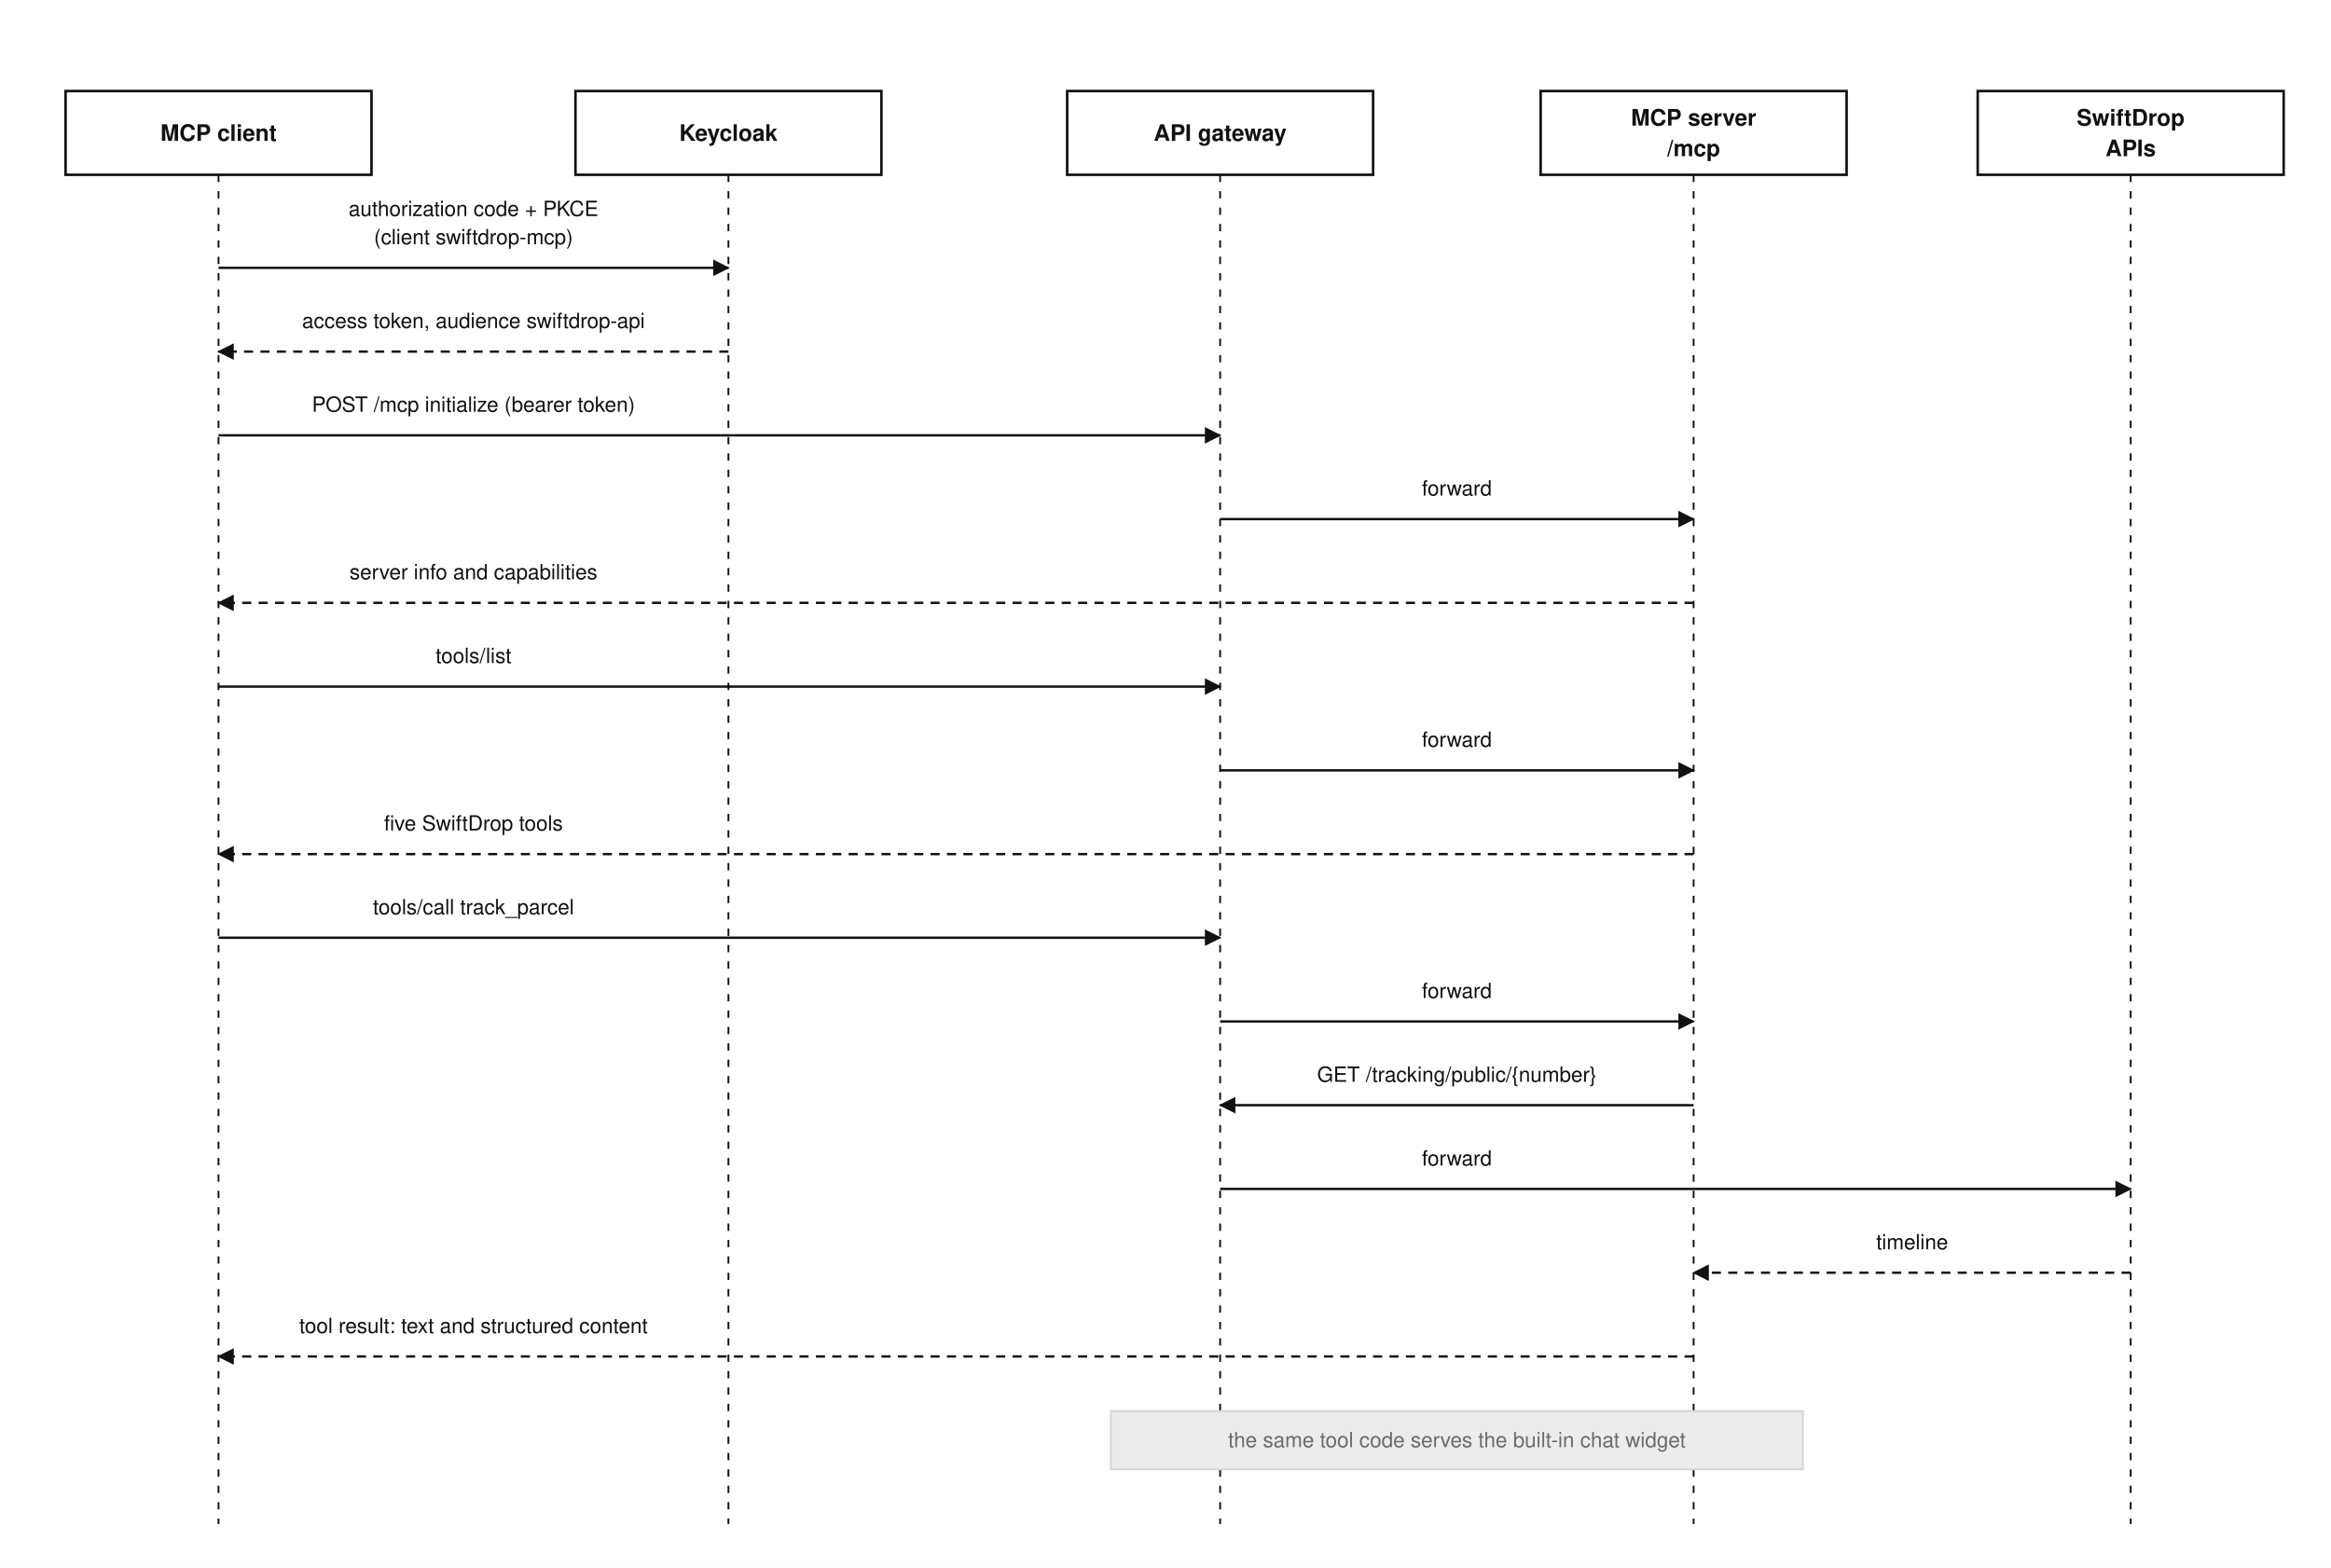
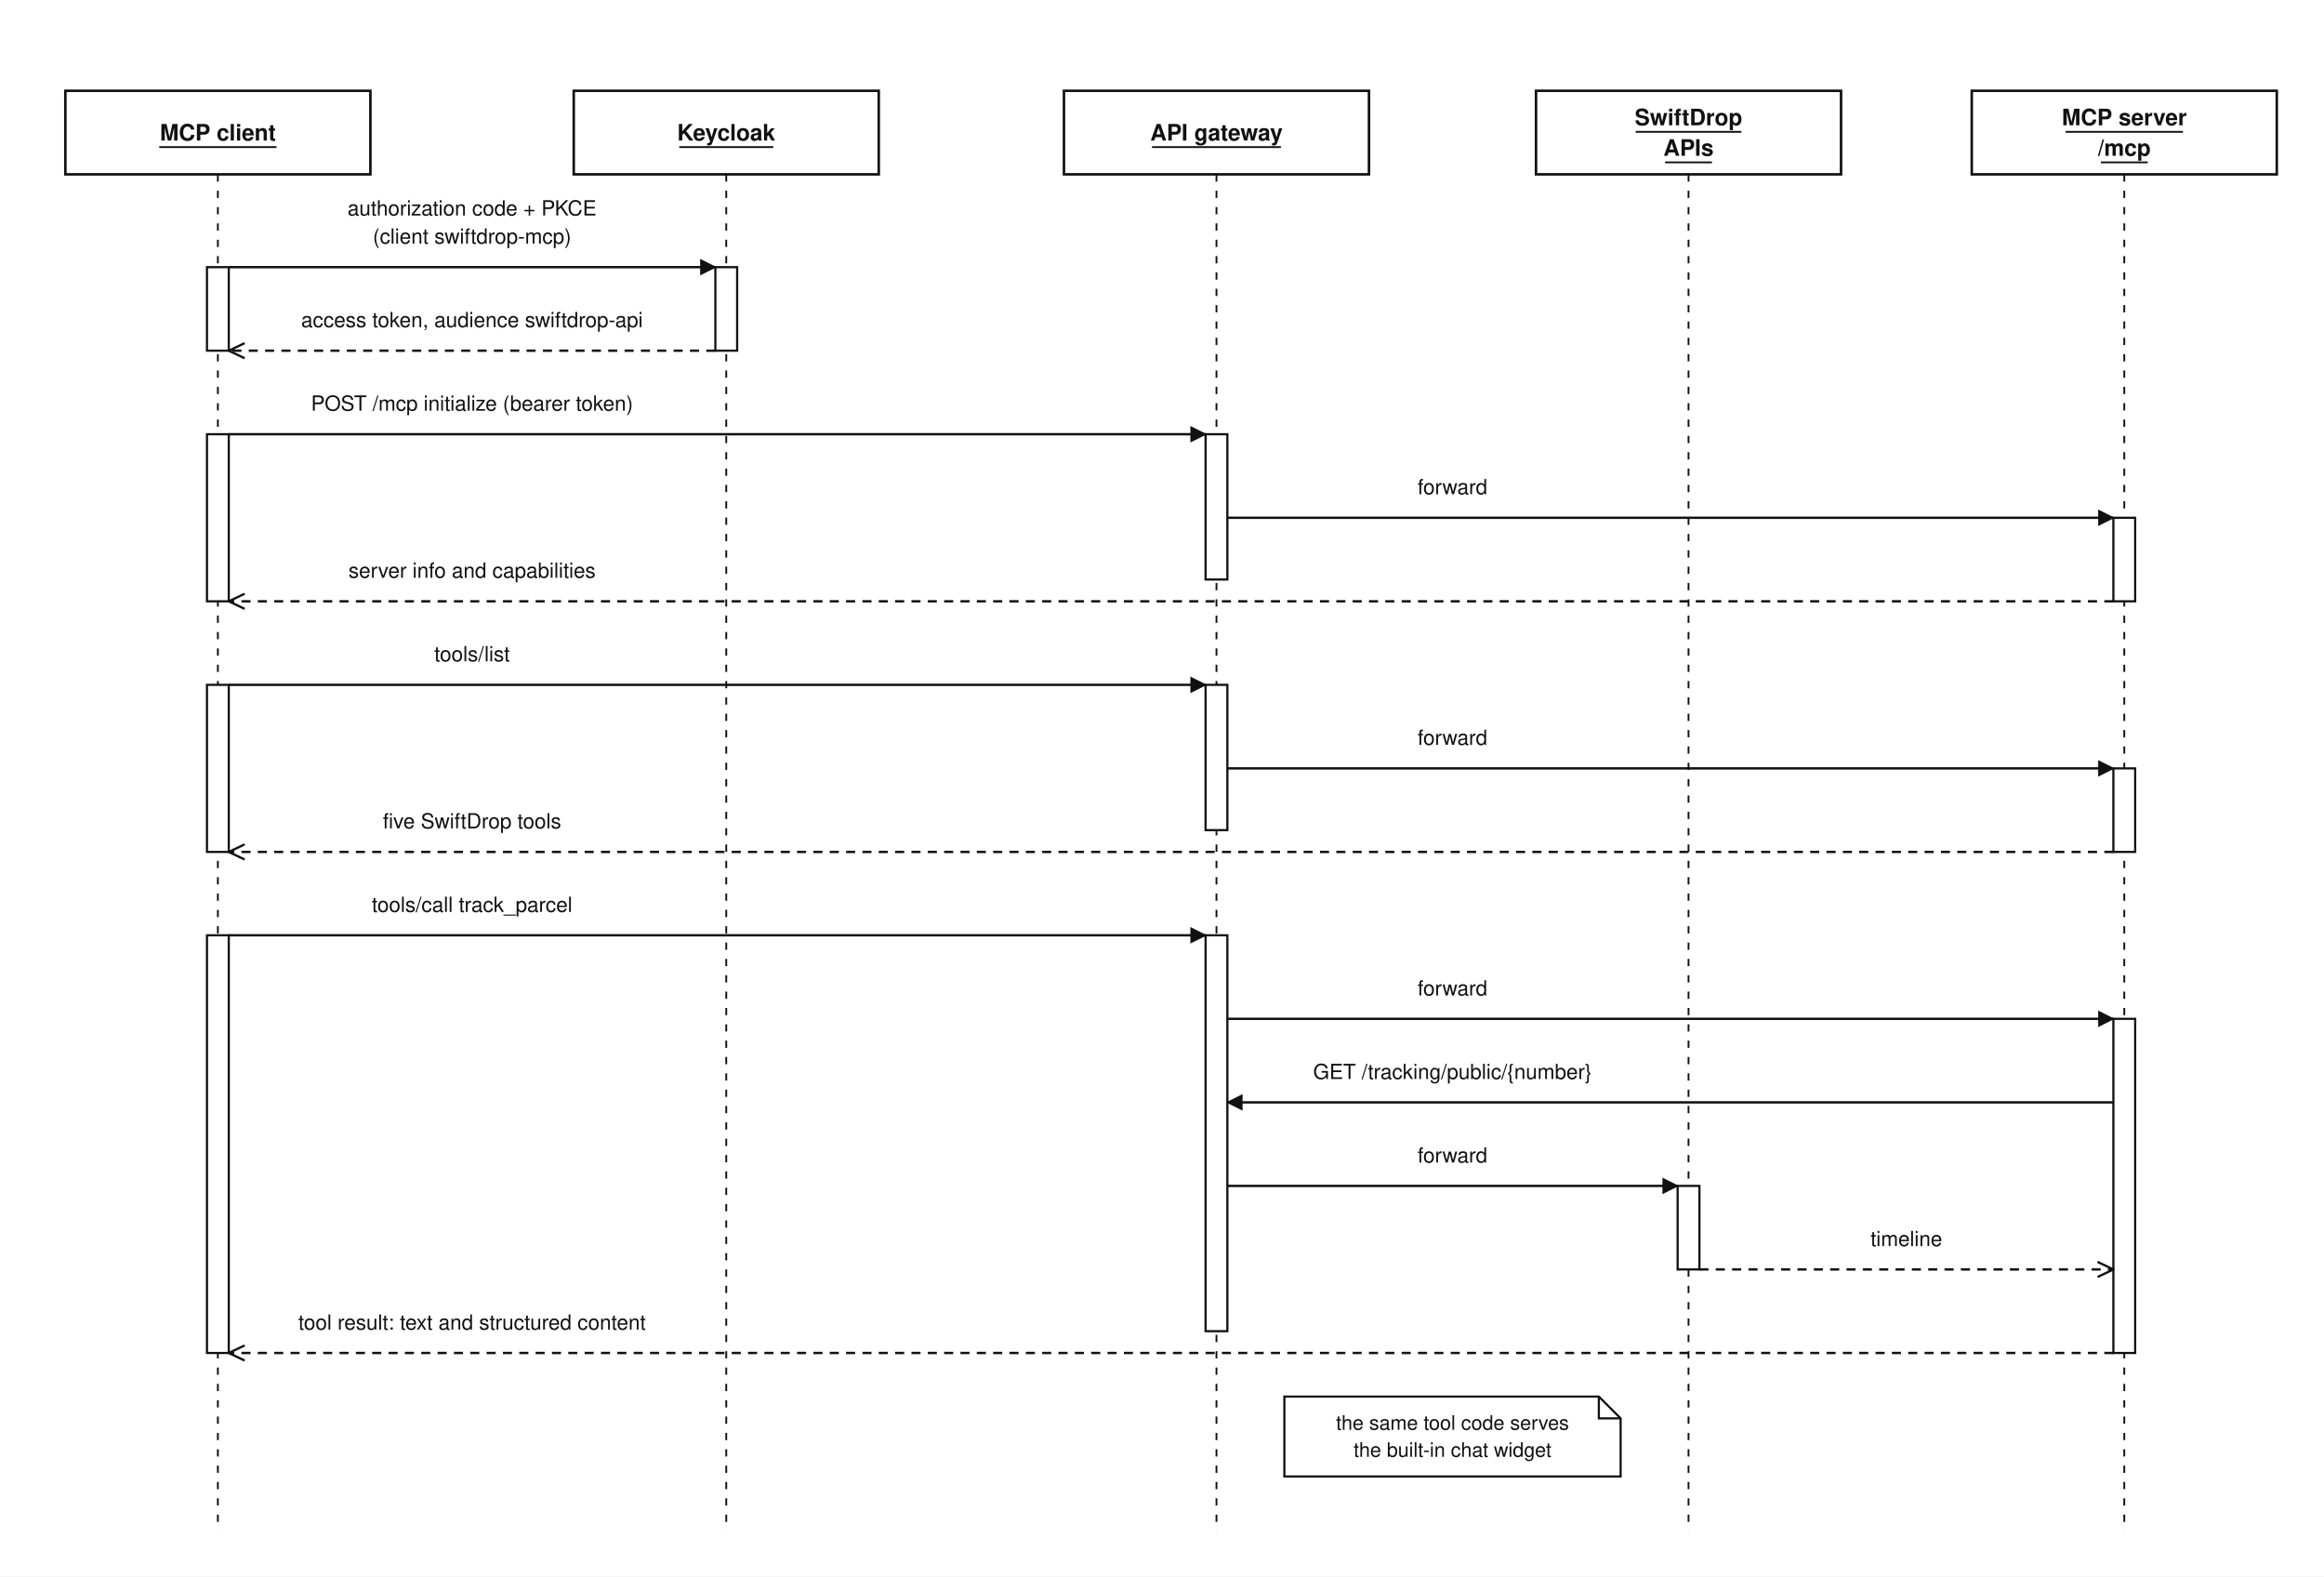
- <svg xmlns="http://www.w3.org/2000/svg" viewBox="0 0 1280 861.05" width="1280" height="861.05" role="img" aria-label="Sequence: an external MCP client uses SwiftDrop tools">
+ <svg xmlns="http://www.w3.org/2000/svg" viewBox="0 0 1280 868" width="1280" height="868" role="img" aria-label="Sequence: an external MCP client uses SwiftDrop tools">
  <defs>
    <marker id="a" viewBox="0 0 10 10" refX="9.2" refY="5" markerWidth="7" markerHeight="7" orient="auto-start-reverse">
      <path d="M0 0 L10 5 L0 10 z" fill="#111111" />
    </marker>
    <marker id="o" viewBox="0 0 10 10" refX="9.2" refY="5" markerWidth="8" markerHeight="8" orient="auto-start-reverse">
      <path d="M0.5 0.5 L9.5 5 L0.5 9.5 z" fill="#ffffff" stroke="#111111" stroke-width="1.2" />
    </marker>
    <marker id="v" viewBox="0 0 10 10" refX="9.4" refY="5" markerWidth="8" markerHeight="8" orient="auto-start-reverse">
      <path d="M1 1 L9.4 5 L1 9" fill="none" stroke="#111111" stroke-width="1.2" />
    </marker>
    <marker id="one" viewBox="0 0 16 16" refX="16" refY="8" markerWidth="16" markerHeight="16" markerUnits="userSpaceOnUse" orient="auto-start-reverse">
      <path d="M8 2 V14 M12 2 V14" fill="none" stroke="#111111" stroke-width="1.3" />
    </marker>
    <marker id="many" viewBox="0 0 16 16" refX="16" refY="8" markerWidth="16" markerHeight="16" markerUnits="userSpaceOnUse" orient="auto-start-reverse">
      <path d="M8 8 L16 1 M8 8 L16 8 M8 8 L16 15" fill="none" stroke="#111111" stroke-width="1.3" />
      <circle cx="4" cy="8" r="3" fill="#ffffff" stroke="#111111" stroke-width="1.3" />
    </marker>
+     <marker id="zeroone" viewBox="0 0 16 16" refX="16" refY="8" markerWidth="16" markerHeight="16" markerUnits="userSpaceOnUse" orient="auto-start-reverse">
+       <path d="M12 2 V14" fill="none" stroke="#111111" stroke-width="1.3" />
+       <circle cx="5" cy="8" r="3" fill="#ffffff" stroke="#111111" stroke-width="1.3" />
+     </marker>
+     <marker id="od" viewBox="0 0 22 12" refX="21.5" refY="6" markerWidth="22" markerHeight="12" markerUnits="userSpaceOnUse" orient="auto-start-reverse">
+       <path d="M0.5 6 L11 0.7 L21.5 6 L11 11.3 z" fill="#ffffff" stroke="#111111" stroke-width="1.2" />
+     </marker>
+     <marker id="fd" viewBox="0 0 22 12" refX="21.5" refY="6" markerWidth="22" markerHeight="12" markerUnits="userSpaceOnUse" orient="auto-start-reverse">
+       <path d="M0.5 6 L11 0.7 L21.5 6 L11 11.3 z" fill="#111111" stroke="#111111" stroke-width="1.2" />
+     </marker>
  </defs>
-   <rect width="1280" height="861.05" fill="#ffffff" />
-   <line x1="120" y1="96" x2="120" y2="837.05" stroke="#111111" stroke-width="1" stroke-dasharray="4 5" />
-   <line x1="400" y1="96" x2="400" y2="837.05" stroke="#111111" stroke-width="1" stroke-dasharray="4 5" />
-   <line x1="670" y1="96" x2="670" y2="837.05" stroke="#111111" stroke-width="1" stroke-dasharray="4 5" />
-   <line x1="930" y1="96" x2="930" y2="837.05" stroke="#111111" stroke-width="1" stroke-dasharray="4 5" />
-   <line x1="1170" y1="96" x2="1170" y2="837.05" stroke="#111111" stroke-width="1" stroke-dasharray="4 5" />
+   <rect width="1280" height="868" fill="#ffffff" />
+   <line x1="120" y1="96" x2="120" y2="843.05" stroke="#111111" stroke-width="1" stroke-dasharray="4 5" />
+   <line x1="400" y1="96" x2="400" y2="843.05" stroke="#111111" stroke-width="1" stroke-dasharray="4 5" />
+   <line x1="670" y1="96" x2="670" y2="843.05" stroke="#111111" stroke-width="1" stroke-dasharray="4 5" />
+   <line x1="930" y1="96" x2="930" y2="843.05" stroke="#111111" stroke-width="1" stroke-dasharray="4 5" />
+   <line x1="1170" y1="96" x2="1170" y2="843.05" stroke="#111111" stroke-width="1" stroke-dasharray="4 5" />
+   <rect x="114" y="147.1" width="12" height="46.0" fill="#ffffff" stroke="#111111" stroke-width="1.2" />
+   <rect x="114" y="239.1" width="12" height="92.0" fill="#ffffff" stroke="#111111" stroke-width="1.2" />
+   <rect x="114" y="377.1" width="12" height="92.0" fill="#ffffff" stroke="#111111" stroke-width="1.2" />
+   <rect x="114" y="515.0" width="12" height="230.0" fill="#ffffff" stroke="#111111" stroke-width="1.2" />
+   <rect x="394" y="147.1" width="12" height="46.0" fill="#ffffff" stroke="#111111" stroke-width="1.2" />
+   <rect x="664" y="239.1" width="12" height="80.0" fill="#ffffff" stroke="#111111" stroke-width="1.2" />
+   <rect x="664" y="377.1" width="12" height="80.0" fill="#ffffff" stroke="#111111" stroke-width="1.2" />
+   <rect x="664" y="515.0" width="12" height="218.0" fill="#ffffff" stroke="#111111" stroke-width="1.2" />
+   <rect x="924" y="653.0" width="12" height="46.0" fill="#ffffff" stroke="#111111" stroke-width="1.2" />
+   <rect x="1164" y="285.1" width="12" height="46.0" fill="#ffffff" stroke="#111111" stroke-width="1.2" />
+   <rect x="1164" y="423.1" width="12" height="46.0" fill="#ffffff" stroke="#111111" stroke-width="1.2" />
+   <rect x="1164" y="561.0" width="12" height="184.0" fill="#ffffff" stroke="#111111" stroke-width="1.2" />
+   <path d="M126.0 147.1 L394.0 147.1" fill="none" stroke="#111111" stroke-width="1.3" marker-end="url(#a)" />
+   <path d="M394.0 193.1 L126.0 193.1" fill="none" stroke="#111111" stroke-width="1.3" stroke-dasharray="5 4" marker-end="url(#v)" />
+   <path d="M126.0 239.1 L664.0 239.1" fill="none" stroke="#111111" stroke-width="1.3" marker-end="url(#a)" />
+   <path d="M676.0 285.1 L1164.0 285.1" fill="none" stroke="#111111" stroke-width="1.3" marker-end="url(#a)" />
+   <path d="M1164.0 331.1 L126.0 331.1" fill="none" stroke="#111111" stroke-width="1.3" stroke-dasharray="5 4" marker-end="url(#v)" />
+   <path d="M126.0 377.1 L664.0 377.1" fill="none" stroke="#111111" stroke-width="1.3" marker-end="url(#a)" />
+   <path d="M676.0 423.1 L1164.0 423.1" fill="none" stroke="#111111" stroke-width="1.3" marker-end="url(#a)" />
+   <path d="M1164.0 469.1 L126.0 469.1" fill="none" stroke="#111111" stroke-width="1.3" stroke-dasharray="5 4" marker-end="url(#v)" />
+   <path d="M126.0 515.0 L664.0 515.0" fill="none" stroke="#111111" stroke-width="1.3" marker-end="url(#a)" />
+   <path d="M676.0 561.0 L1164.0 561.0" fill="none" stroke="#111111" stroke-width="1.3" marker-end="url(#a)" />
+   <path d="M1164.0 607.0 L676.0 607.0" fill="none" stroke="#111111" stroke-width="1.3" marker-end="url(#a)" />
+   <path d="M676.0 653.0 L924.0 653.0" fill="none" stroke="#111111" stroke-width="1.3" marker-end="url(#a)" />
+   <path d="M936.0 699.0 L1164.0 699.0" fill="none" stroke="#111111" stroke-width="1.3" stroke-dasharray="5 4" marker-end="url(#v)" />
+   <path d="M1164.0 745.0 L126.0 745.0" fill="none" stroke="#111111" stroke-width="1.3" stroke-dasharray="5 4" marker-end="url(#v)" />
  <rect x="36.0" y="50" width="168" height="46" fill="#ffffff" stroke="#111111" stroke-width="1.4" />
  <text x="120.0" y="73.0" font-size="12.5" font-weight="600" fill="#111111" text-anchor="middle" dominant-baseline="middle" font-family="Segoe UI, Helvetica Neue, Helvetica, Arial, sans-serif">MCP client</text>
+   <line x1="87.7" y1="81.0" x2="152.3" y2="81.0" stroke="#111111" stroke-width="1" />
  <rect x="316.0" y="50" width="168" height="46" fill="#ffffff" stroke="#111111" stroke-width="1.4" />
  <text x="400.0" y="73.0" font-size="12.5" font-weight="600" fill="#111111" text-anchor="middle" dominant-baseline="middle" font-family="Segoe UI, Helvetica Neue, Helvetica, Arial, sans-serif">Keycloak</text>
+   <line x1="374.1" y1="81.0" x2="425.9" y2="81.0" stroke="#111111" stroke-width="1" />
  <rect x="586.0" y="50" width="168" height="46" fill="#ffffff" stroke="#111111" stroke-width="1.4" />
  <text x="670.0" y="73.0" font-size="12.5" font-weight="600" fill="#111111" text-anchor="middle" dominant-baseline="middle" font-family="Segoe UI, Helvetica Neue, Helvetica, Arial, sans-serif">API gateway</text>
+   <line x1="634.5" y1="81.0" x2="705.5" y2="81.0" stroke="#111111" stroke-width="1" />
  <rect x="846.0" y="50" width="168" height="46" fill="#ffffff" stroke="#111111" stroke-width="1.4" />
-   <text x="930.0" y="64.6" font-size="12.5" font-weight="600" fill="#111111" text-anchor="middle" dominant-baseline="middle" font-family="Segoe UI, Helvetica Neue, Helvetica, Arial, sans-serif">MCP server</text>
-   <text x="930.0" y="81.4" font-size="12.5" font-weight="600" fill="#111111" text-anchor="middle" dominant-baseline="middle" font-family="Segoe UI, Helvetica Neue, Helvetica, Arial, sans-serif">/mcp</text>
+   <text x="930.0" y="64.6" font-size="12.5" font-weight="600" fill="#111111" text-anchor="middle" dominant-baseline="middle" font-family="Segoe UI, Helvetica Neue, Helvetica, Arial, sans-serif">SwiftDrop</text>
+   <text x="930.0" y="81.4" font-size="12.5" font-weight="600" fill="#111111" text-anchor="middle" dominant-baseline="middle" font-family="Segoe UI, Helvetica Neue, Helvetica, Arial, sans-serif">APIs</text>
+   <line x1="900.9" y1="72.6" x2="959.1" y2="72.6" stroke="#111111" stroke-width="1" />
+   <line x1="917.1" y1="89.4" x2="942.9" y2="89.4" stroke="#111111" stroke-width="1" />
  <rect x="1086.0" y="50" width="168" height="46" fill="#ffffff" stroke="#111111" stroke-width="1.4" />
-   <text x="1170.0" y="64.6" font-size="12.5" font-weight="600" fill="#111111" text-anchor="middle" dominant-baseline="middle" font-family="Segoe UI, Helvetica Neue, Helvetica, Arial, sans-serif">SwiftDrop</text>
-   <text x="1170.0" y="81.4" font-size="12.5" font-weight="600" fill="#111111" text-anchor="middle" dominant-baseline="middle" font-family="Segoe UI, Helvetica Neue, Helvetica, Arial, sans-serif">APIs</text>
-   <path d="M120.0 147.1 L400.0 147.1" fill="none" stroke="#111111" stroke-width="1.3" marker-end="url(#a)" />
+   <text x="1170.0" y="64.6" font-size="12.5" font-weight="600" fill="#111111" text-anchor="middle" dominant-baseline="middle" font-family="Segoe UI, Helvetica Neue, Helvetica, Arial, sans-serif">MCP server</text>
+   <text x="1170.0" y="81.4" font-size="12.5" font-weight="600" fill="#111111" text-anchor="middle" dominant-baseline="middle" font-family="Segoe UI, Helvetica Neue, Helvetica, Arial, sans-serif">/mcp</text>
+   <line x1="1137.7" y1="72.6" x2="1202.3" y2="72.6" stroke="#111111" stroke-width="1" />
+   <line x1="1157.1" y1="89.4" x2="1182.9" y2="89.4" stroke="#111111" stroke-width="1" />
  <rect x="179.2" y="104.0" width="161.5" height="37.0" fill="#ffffff" />
  <text x="260.0" y="114.8" font-size="11.5" font-weight="400" fill="#111111" text-anchor="middle" dominant-baseline="middle" font-family="Segoe UI, Helvetica Neue, Helvetica, Arial, sans-serif">authorization code + PKCE</text>
  <text x="260.0" y="130.3" font-size="11.5" font-weight="400" fill="#111111" text-anchor="middle" dominant-baseline="middle" font-family="Segoe UI, Helvetica Neue, Helvetica, Arial, sans-serif">(client swiftdrop-mcp)</text>
-   <path d="M400.0 193.1 L120.0 193.1" fill="none" stroke="#111111" stroke-width="1.3" stroke-dasharray="5 4" marker-end="url(#a)" />
  <rect x="146.4" y="165.5" width="227.3" height="21.5" fill="#ffffff" />
  <text x="260.0" y="176.3" font-size="11.5" font-weight="400" fill="#111111" text-anchor="middle" dominant-baseline="middle" font-family="Segoe UI, Helvetica Neue, Helvetica, Arial, sans-serif">access token, audience swiftdrop-api</text>
-   <path d="M120.0 239.1 L670.0 239.1" fill="none" stroke="#111111" stroke-width="1.3" marker-end="url(#a)" />
  <rect x="149.3" y="211.5" width="221.3" height="21.5" fill="#ffffff" />
  <text x="260.0" y="222.3" font-size="11.5" font-weight="400" fill="#111111" text-anchor="middle" dominant-baseline="middle" font-family="Segoe UI, Helvetica Neue, Helvetica, Arial, sans-serif">POST /mcp initialize (bearer token)</text>
-   <path d="M670.0 285.1 L930.0 285.1" fill="none" stroke="#111111" stroke-width="1.3" marker-end="url(#a)" />
  <rect x="773.1" y="257.5" width="53.9" height="21.5" fill="#ffffff" />
  <text x="800.0" y="268.3" font-size="11.5" font-weight="400" fill="#111111" text-anchor="middle" dominant-baseline="middle" font-family="Segoe UI, Helvetica Neue, Helvetica, Arial, sans-serif">forward</text>
-   <path d="M930.0 331.1 L120.0 331.1" fill="none" stroke="#111111" stroke-width="1.3" stroke-dasharray="5 4" marker-end="url(#a)" />
  <rect x="170.3" y="303.5" width="179.4" height="21.5" fill="#ffffff" />
  <text x="260.0" y="314.3" font-size="11.5" font-weight="400" fill="#111111" text-anchor="middle" dominant-baseline="middle" font-family="Segoe UI, Helvetica Neue, Helvetica, Arial, sans-serif">server info and capabilities</text>
-   <path d="M120.0 377.1 L670.0 377.1" fill="none" stroke="#111111" stroke-width="1.3" marker-end="url(#a)" />
  <rect x="224.1" y="349.5" width="71.8" height="21.5" fill="#ffffff" />
  <text x="260.0" y="360.3" font-size="11.5" font-weight="400" fill="#111111" text-anchor="middle" dominant-baseline="middle" font-family="Segoe UI, Helvetica Neue, Helvetica, Arial, sans-serif">tools/list</text>
-   <path d="M670.0 423.1 L930.0 423.1" fill="none" stroke="#111111" stroke-width="1.3" marker-end="url(#a)" />
  <rect x="773.1" y="395.5" width="53.9" height="21.5" fill="#ffffff" />
  <text x="800.0" y="406.3" font-size="11.5" font-weight="400" fill="#111111" text-anchor="middle" dominant-baseline="middle" font-family="Segoe UI, Helvetica Neue, Helvetica, Arial, sans-serif">forward</text>
-   <path d="M930.0 469.1 L120.0 469.1" fill="none" stroke="#111111" stroke-width="1.3" stroke-dasharray="5 4" marker-end="url(#a)" />
  <rect x="194.2" y="441.5" width="131.6" height="21.5" fill="#ffffff" />
  <text x="260.0" y="452.3" font-size="11.5" font-weight="400" fill="#111111" text-anchor="middle" dominant-baseline="middle" font-family="Segoe UI, Helvetica Neue, Helvetica, Arial, sans-serif">five SwiftDrop tools</text>
-   <path d="M120.0 515.0 L670.0 515.0" fill="none" stroke="#111111" stroke-width="1.3" marker-end="url(#a)" />
  <rect x="185.2" y="487.5" width="149.5" height="21.5" fill="#ffffff" />
  <text x="260.0" y="498.3" font-size="11.5" font-weight="400" fill="#111111" text-anchor="middle" dominant-baseline="middle" font-family="Segoe UI, Helvetica Neue, Helvetica, Arial, sans-serif">tools/call track_parcel</text>
-   <path d="M670.0 561.0 L930.0 561.0" fill="none" stroke="#111111" stroke-width="1.3" marker-end="url(#a)" />
  <rect x="773.1" y="533.5" width="53.9" height="21.5" fill="#ffffff" />
  <text x="800.0" y="544.3" font-size="11.5" font-weight="400" fill="#111111" text-anchor="middle" dominant-baseline="middle" font-family="Segoe UI, Helvetica Neue, Helvetica, Arial, sans-serif">forward</text>
-   <path d="M930.0 607.0 L670.0 607.0" fill="none" stroke="#111111" stroke-width="1.3" marker-end="url(#a)" />
  <rect x="707.3" y="579.5" width="185.4" height="21.5" fill="#ffffff" />
  <text x="800.0" y="590.3" font-size="11.5" font-weight="400" fill="#111111" text-anchor="middle" dominant-baseline="middle" font-family="Segoe UI, Helvetica Neue, Helvetica, Arial, sans-serif">GET /tracking/public/{number}</text>
-   <path d="M670.0 653.0 L1170.0 653.0" fill="none" stroke="#111111" stroke-width="1.3" marker-end="url(#a)" />
  <rect x="773.1" y="625.5" width="53.9" height="21.5" fill="#ffffff" />
  <text x="800.0" y="636.3" font-size="11.5" font-weight="400" fill="#111111" text-anchor="middle" dominant-baseline="middle" font-family="Segoe UI, Helvetica Neue, Helvetica, Arial, sans-serif">forward</text>
-   <path d="M1170.0 699.0 L930.0 699.0" fill="none" stroke="#111111" stroke-width="1.3" stroke-dasharray="5 4" marker-end="url(#a)" />
  <rect x="1020.1" y="671.5" width="59.8" height="21.5" fill="#ffffff" />
  <text x="1050.0" y="682.3" font-size="11.5" font-weight="400" fill="#111111" text-anchor="middle" dominant-baseline="middle" font-family="Segoe UI, Helvetica Neue, Helvetica, Arial, sans-serif">timeline</text>
-   <path d="M930.0 745.0 L120.0 745.0" fill="none" stroke="#111111" stroke-width="1.3" stroke-dasharray="5 4" marker-end="url(#a)" />
  <rect x="134.4" y="717.5" width="251.2" height="21.5" fill="#ffffff" />
  <text x="260.0" y="728.3" font-size="11.5" font-weight="400" fill="#111111" text-anchor="middle" dominant-baseline="middle" font-family="Segoe UI, Helvetica Neue, Helvetica, Arial, sans-serif">tool result: text and structured content</text>
-   <rect x="610.0" y="775.0" width="380.0" height="32" fill="#ececec" stroke="#d4d4d4" stroke-width="1" />
-   <text x="800.0" y="791.0" font-size="11.5" font-weight="400" fill="#6b6b6b" text-anchor="middle" dominant-baseline="middle" font-family="Segoe UI, Helvetica Neue, Helvetica, Arial, sans-serif">the same tool code serves the built-in chat widget</text>
+   <path d="M707.4 769.0 H880.6 L892.6 781.0 V813.0 H707.4 Z" fill="#ffffff" stroke="#111111" stroke-width="1.2" />
+   <path d="M880.6 769.0 V781.0 H892.6" fill="none" stroke="#111111" stroke-width="1.2" />
+   <text x="800.0" y="783.6" font-size="11" font-weight="400" fill="#111111" text-anchor="middle" dominant-baseline="middle" font-family="Segoe UI, Helvetica Neue, Helvetica, Arial, sans-serif">the same tool code serves</text>
+   <text x="800.0" y="798.5" font-size="11" font-weight="400" fill="#111111" text-anchor="middle" dominant-baseline="middle" font-family="Segoe UI, Helvetica Neue, Helvetica, Arial, sans-serif">the built-in chat widget</text>
</svg>
